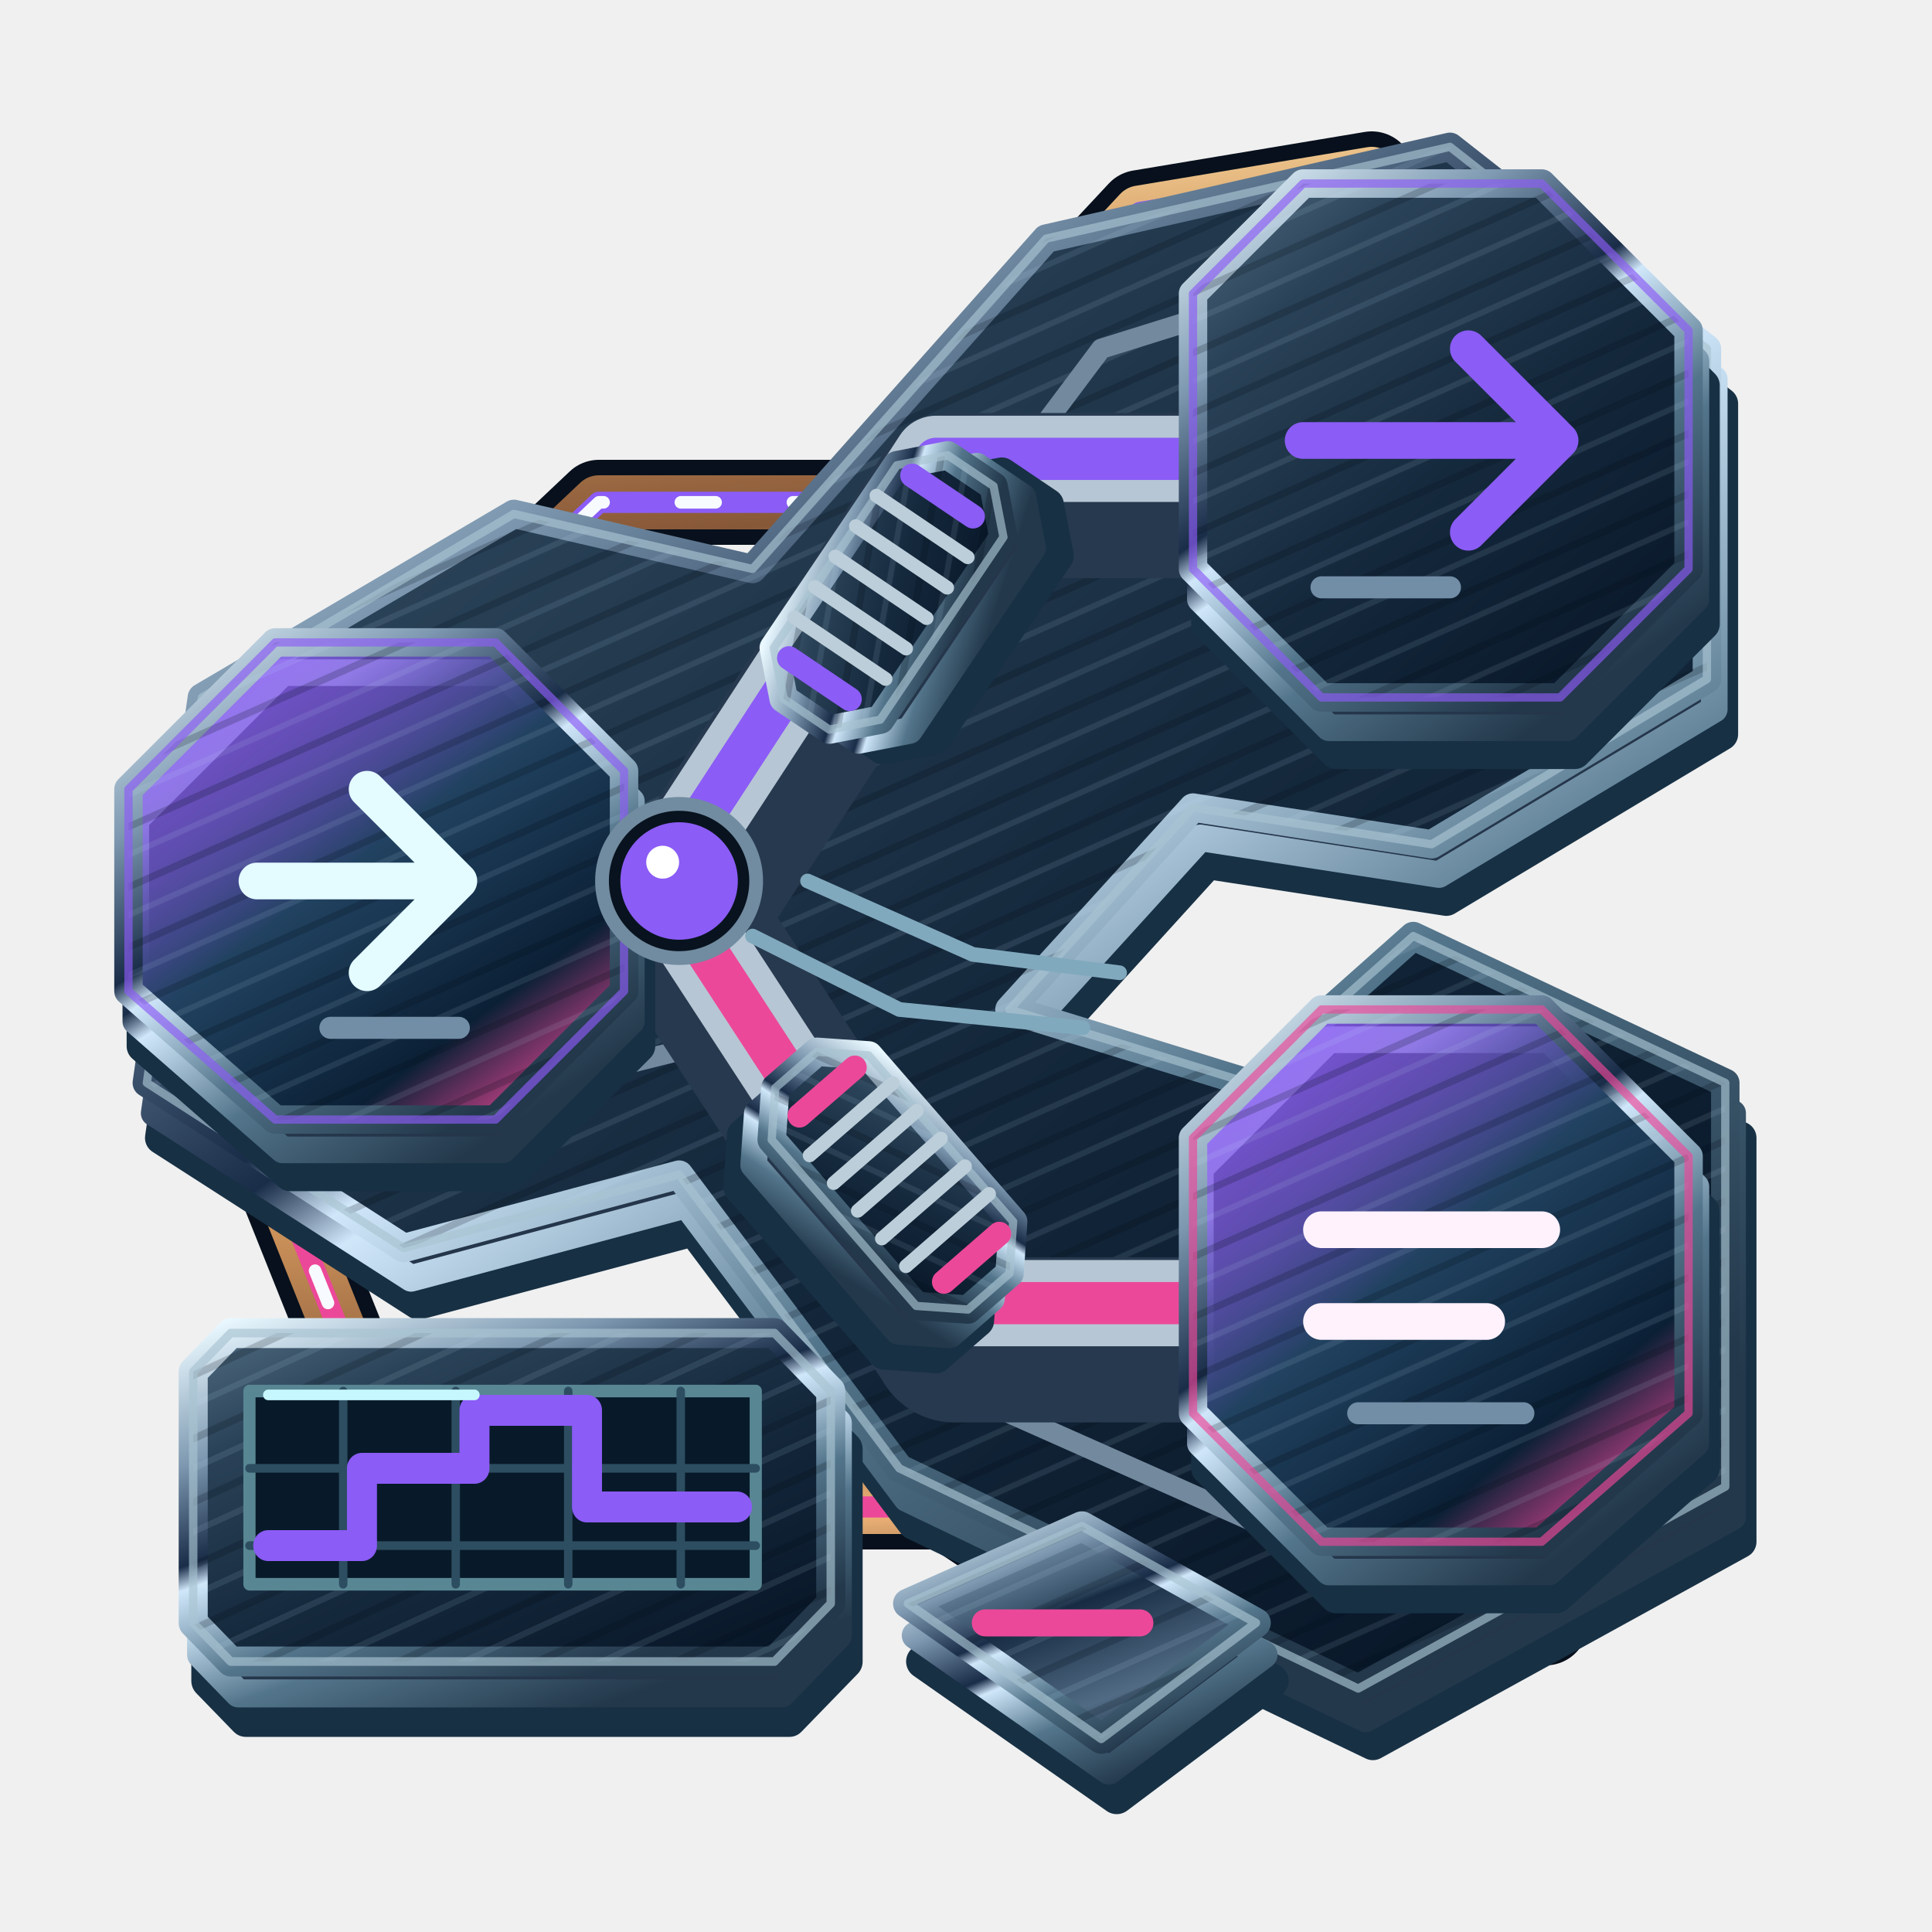
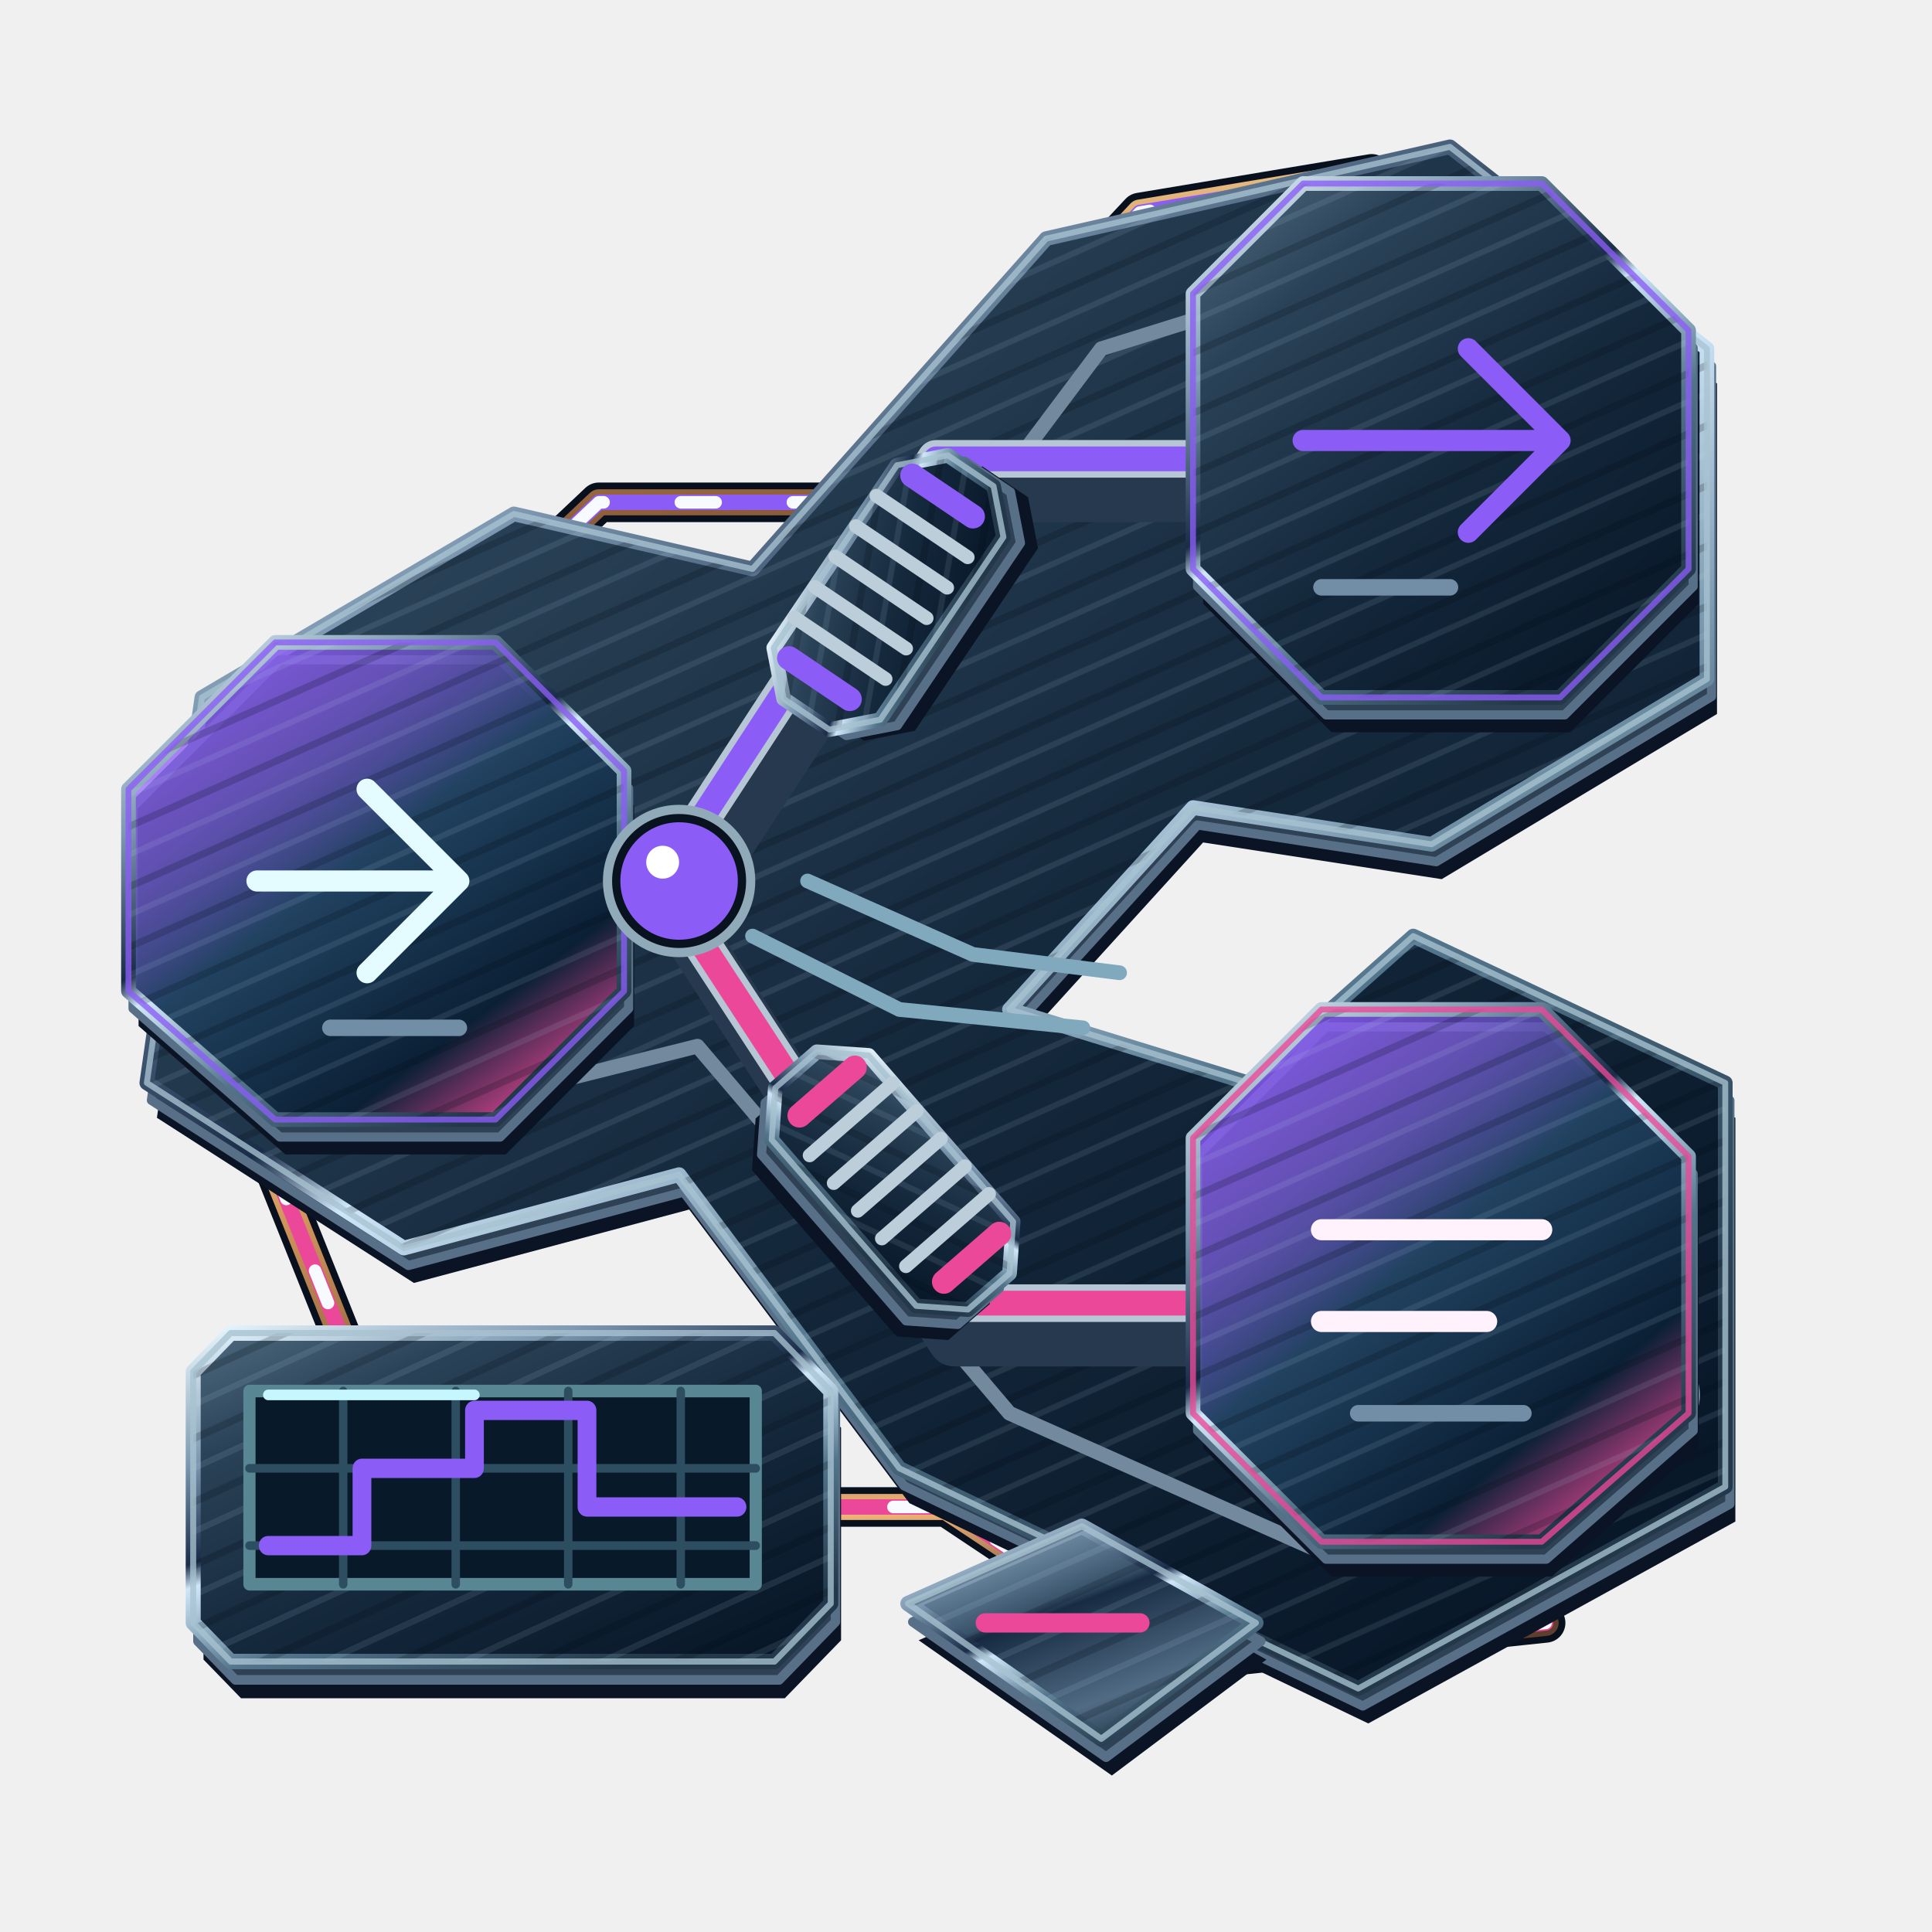
<svg xmlns="http://www.w3.org/2000/svg" width="200" height="200" viewBox="0 0 200 200" role="img" aria-label="Flujo cognitivo" data-icon="flow" data-semantic="cognitive-flow evidenced-links input-memory-output" data-visual-style="titanio-optico" data-motion="indicator">
  <style>@media(prefers-reduced-motion:no-preference){[data-icon="flow"] .instrument-light{animation:alice-flow-glint 7s ease-in-out infinite}}@keyframes alice-flow-glint{0%,45%,100%{opacity:1}70%{opacity:.55}}</style>
  <defs>
    <linearGradient id="alice-flow-rotor" x2=".86" y2="1">
      <stop stop-color="#edf8ff" />
      <stop offset=".21" stop-color="#6f8a9d" />
      <stop offset=".43" stop-color="#25374c" />
      <stop offset=".48" stop-color="#aec6d1" />
      <stop offset=".7" stop-color="#536d82" />
      <stop offset="1" stop-color="#1d3043" />
    </linearGradient>
    <linearGradient id="alice-flow-contact" x2=".15" y2="1">
      <stop stop-color="#ffe2aa" />
      <stop offset=".26" stop-color="#cf955c" />
      <stop offset=".59" stop-color="#875838" />
      <stop offset=".81" stop-color="#eeb377" />
      <stop offset="1" stop-color="#603e2e" />
    </linearGradient>
    <pattern id="alice-flow-brushing" width="3" height="3" patternUnits="userSpaceOnUse" patternTransform="rotate(-24)">
      <path d="M0 .4h3" stroke="#d1e6fa" opacity=".10" stroke-width=".32" />
      <path d="M0 2h3" stroke="#020913" opacity=".20" stroke-width=".38" />
    </pattern>
    <linearGradient id="alice-flow-bevel" x1="0" y1="0" x2=".68" y2="1">
      <stop stop-color="#e9f8ff" />
      <stop offset=".27" stop-color="#7d98b0" />
      <stop offset=".48" stop-color="#192c48" />
      <stop offset=".53" stop-color="#d0e7fa" />
      <stop offset=".73" stop-color="#53758b" />
      <stop offset="1" stop-color="#23384b" />
    </linearGradient>
    <linearGradient id="alice-flow-metal" x1="0" y1="0" x2=".62" y2="1">
      <stop stop-color="#d9e5f0" />
      <stop offset=".19" stop-color="#7895ac" />
      <stop offset=".44" stop-color="#39536b" />
      <stop offset=".48" stop-color="#172c43" />
      <stop offset=".84" stop-color="#516b84" />
      <stop offset="1" stop-color="#263d50" />
    </linearGradient>
    <linearGradient id="alice-flow-dark-metal" x1="0" y1="0" x2=".85" y2="1">
      <stop stop-color="#506b80" />
      <stop offset=".23" stop-color="#2a4257" />
      <stop offset=".58" stop-color="#15293d" />
      <stop offset="1" stop-color="#081728" />
    </linearGradient>
    <linearGradient id="alice-flow-glass" x1=".06" y1="0" x2=".84" y2="1">
      <stop stop-color="#8b5cf6" />
      <stop offset=".23" stop-color="#8b5cf6" stop-opacity=".65" />
      <stop offset=".48" stop-color="#214260" />
      <stop offset=".8" stop-color="#0b2035" />
      <stop offset="1" stop-color="#ec4899" />
    </linearGradient>
    <linearGradient id="alice-flow-enamel" x1="0" y1="0" x2=".7" y2="1">
      <stop stop-color="#eeffff" />
      <stop offset=".2" stop-color="#8b5cf6" />
      <stop offset=".7" stop-color="#8b5cf6" />
      <stop offset="1" stop-color="#ec4899" />
    </linearGradient>
    <linearGradient id="alice-flow-screw-metal">
      <stop stop-color="#4a6277" />
      <stop offset=".43" stop-color="#d7e5eb" />
      <stop offset="1" stop-color="#42556b" />
    </linearGradient>
  </defs>
  <g transform="scale(2)" stroke-linecap="round" stroke-linejoin="round">
    <g fill="none">
-       <path d="M13 43 31 26 45 26 59 11 71 9" fill="none" stroke="#07101c" stroke-width="4.4" />
-       <path d="M13 43 31 26 45 26 59 11 71 9" fill="none" stroke="url(#alice-flow-contact)" stroke-width="2.8" />
-       <path d="M13 43 31 26 45 26 59 11 71 9" fill="none" stroke="#8b5cf6" stroke-width="1.1" />
+       <path d="M13 43 31 26 45 26 59 11 71 9" fill="none" stroke="#07101c" stroke-width="2.05" />
+       <path d="M13 43 31 26 45 26 59 11 71 9" fill="none" stroke="url(#alice-flow-contact)" stroke-width="1.35" />
+       <path d="M13 43 31 26 45 26 59 11 71 9" fill="none" stroke="#8b5cf6" stroke-width="0.8" />
      <path d="M13 43 31 26 45 26 59 11 71 9" stroke="#f7fbff" stroke-width=".65" stroke-dasharray="1.8 4" />
    </g>
    <g fill="none">
-       <path d="M12 55 18 70 33 78 49 78 61 86 80 84" fill="none" stroke="#07101c" stroke-width="4.4" />
-       <path d="M12 55 18 70 33 78 49 78 61 86 80 84" fill="none" stroke="url(#alice-flow-contact)" stroke-width="2.8" />
-       <path d="M12 55 18 70 33 78 49 78 61 86 80 84" fill="none" stroke="#ec4899" stroke-width="1.1" />
+       <path d="M12 55 18 70 33 78 49 78 61 86 80 84" fill="none" stroke="#07101c" stroke-width="2.05" />
+       <path d="M12 55 18 70 33 78 49 78 61 86 80 84" fill="none" stroke="url(#alice-flow-contact)" stroke-width="1.35" />
+       <path d="M12 55 18 70 33 78 49 78 61 86 80 84" fill="none" stroke="#ec4899" stroke-width="0.8" />
      <path d="M12 55 18 70 33 78 49 78 61 86 80 84" stroke="#f7fbff" stroke-width=".65" stroke-dasharray="1.8 4" />
    </g>
    <g transform="translate(0 0) scale(.95)">
      <g data-component="signal-manifold">
-         <path d="M11 38l17-10 13 3 16-18 22-5 14 11v18l-15 9-13-2-10 11 13 4 9-8 17 8v22l-20 11-25-12-12-16-15 4-14-9Z" transform="translate(.8 3)" fill="#0a1424" stroke="#173044" stroke-width="1.8" />
-         <path d="M11 38l17-10 13 3 16-18 22-5 14 11v18l-15 9-13-2-10 11 13 4 9-8 17 8v22l-20 11-25-12-12-16-15 4-14-9Z" transform="translate(.4 1.65)" fill="#25364b" stroke="url(#alice-flow-bevel)" stroke-width="1.45" />
-         <path d="M11 38l17-10 13 3 16-18 22-5 14 11v18l-15 9-13-2-10 11 13 4 9-8 17 8v22l-20 11-25-12-12-16-15 4-14-9Z" fill="url(#alice-flow-dark-metal)" stroke="url(#alice-flow-bevel)" stroke-width="1.55" />
-         <path d="M11 38l17-10 13 3 16-18 22-5 14 11v18l-15 9-13-2-10 11 13 4 9-8 17 8v22l-20 11-25-12-12-16-15 4-14-9Z" fill="url(#alice-flow-brushing)" stroke="#a8c3d1" stroke-opacity=".66" stroke-width=".45" />
-         <path d="M12 54l10 7 16-4 17 20 18 8 14-7M48 35l12-16 16-5" fill="none" stroke="#73899e" stroke-width="1.1" />
+         <path d="M11 38l17-10 13 3 16-18 22-5 14 11v18l-15 9-13-2-10 11 13 4 9-8 17 8v22l-20 11-25-12-12-16-15 4-14-9Z" transform="translate(.55 1.9)" fill="#0a1424" />
+         <path d="M11 38l17-10 13 3 16-18 22-5 14 11v18l-15 9-13-2-10 11 13 4 9-8 17 8v22l-20 11-25-12-12-16-15 4-14-9Z" transform="translate(.25 .95)" fill="#2f4154" stroke="#587087" stroke-width=".5" />
+         <path d="M11 38l17-10 13 3 16-18 22-5 14 11v18l-15 9-13-2-10 11 13 4 9-8 17 8v22l-20 11-25-12-12-16-15 4-14-9Z" fill="url(#alice-flow-dark-metal)" stroke="url(#alice-flow-bevel)" stroke-width=".8" />
+         <path d="M11 38l17-10 13 3 16-18 22-5 14 11v18l-15 9-13-2-10 11 13 4 9-8 17 8v22l-20 11-25-12-12-16-15 4-14-9Z" fill="url(#alice-flow-brushing)" stroke="#a8c3d1" stroke-opacity=".78" stroke-width=".32" />
+         <path d="M12 54l10 7 16-4 17 20 18 8 14-7M48 35l12-16 16-5" fill="none" stroke="#73899e" stroke-width="0.8" />
        <g transform="translate(13 42) scale(1.55)">
          <circle r="1.55" fill="#06101b" stroke="#8198a9" stroke-width=".28" />
          <circle r="1.13" fill="url(#alice-flow-bevel)" stroke="#cad9e4" stroke-width=".13" />
          <path d="M-.62-.38 0-.72 .62-.38 .62.38 0 .72-.62.38Z" fill="#101d2b" />
          <path d="M-.78-.53Q-.3-1 .4-.92" stroke="white" stroke-width=".16" fill="none" />
        </g>
        <g transform="translate(90 76) scale(1.55)">
          <circle r="1.55" fill="#06101b" stroke="#8198a9" stroke-width=".28" />
          <circle r="1.13" fill="url(#alice-flow-bevel)" stroke="#cad9e4" stroke-width=".13" />
          <path d="M-.62-.38 0-.72 .62-.38 .62.38 0 .72-.62.38Z" fill="#101d2b" />
          <path d="M-.78-.53Q-.3-1 .4-.92" stroke="white" stroke-width=".16" fill="none" />
        </g>
        <g transform="translate(84 14) scale(1.55)">
          <circle r="1.55" fill="#06101b" stroke="#8198a9" stroke-width=".28" />
          <circle r="1.13" fill="url(#alice-flow-bevel)" stroke="#cad9e4" stroke-width=".13" />
          <path d="M-.62-.38 0-.72 .62-.38 .62.38 0 .72-.62.38Z" fill="#101d2b" />
          <path d="M-.78-.53Q-.3-1 .4-.92" stroke="white" stroke-width=".16" fill="none" />
        </g>
      </g>
      <g data-part="branching-signal">
-         <path d="M21 50H37L52 27H74M37 50L52 73H74" fill="none" stroke="#27394e" stroke-width="9" />
-         <path d="M21 48H36L51 25H74M36 48L51 71H74" fill="none" stroke="#b6c6d4" stroke-width="4.7" />
-         <path d="M21 48H36L51 25H74" fill="none" stroke="#8b5cf6" stroke-width="2.3" />
-         <path d="M36 48L51 71H74" fill="none" stroke="#ec4899" stroke-width="2.3" />
-         <path d="M7 43 15 35H27L34 42V54L27 61H15L7 54Z" transform="translate(.8 3)" fill="#0a1424" stroke="#173044" stroke-width="1.8" />
-         <path d="M7 43 15 35H27L34 42V54L27 61H15L7 54Z" transform="translate(.4 1.65)" fill="#25364b" stroke="url(#alice-flow-bevel)" stroke-width="1.45" />
-         <path d="M7 43 15 35H27L34 42V54L27 61H15L7 54Z" fill="url(#alice-flow-glass)" stroke="url(#alice-flow-bevel)" stroke-width="1.55" />
-         <path d="M7 43 15 35H27L34 42V54L27 61H15L7 54Z" fill="url(#alice-flow-brushing)" stroke="#8b5cf6" stroke-opacity=".66" stroke-width=".45" />
-         <path d="M14 48H25m-5-5 5 5-5 5" fill="none" stroke="#e4fbff" stroke-width="2" />
-         <path d="M65 16 71 10H84L92 18V31L85 38H72L65 31Z" transform="translate(.8 3)" fill="#0a1424" stroke="#173044" stroke-width="1.8" />
-         <path d="M65 16 71 10H84L92 18V31L85 38H72L65 31Z" transform="translate(.4 1.65)" fill="#25364b" stroke="url(#alice-flow-bevel)" stroke-width="1.45" />
-         <path d="M65 16 71 10H84L92 18V31L85 38H72L65 31Z" fill="url(#alice-flow-dark-metal)" stroke="url(#alice-flow-bevel)" stroke-width="1.55" />
-         <path d="M65 16 71 10H84L92 18V31L85 38H72L65 31Z" fill="url(#alice-flow-brushing)" stroke="#8b5cf6" stroke-opacity=".66" stroke-width=".45" />
-         <path d="M65 62 72 55H84L92 63V77L84 84H72L65 77Z" transform="translate(.8 3)" fill="#0a1424" stroke="#173044" stroke-width="1.8" />
-         <path d="M65 62 72 55H84L92 63V77L84 84H72L65 77Z" transform="translate(.4 1.65)" fill="#25364b" stroke="url(#alice-flow-bevel)" stroke-width="1.45" />
-         <path d="M65 62 72 55H84L92 63V77L84 84H72L65 77Z" fill="url(#alice-flow-glass)" stroke="url(#alice-flow-bevel)" stroke-width="1.55" />
-         <path d="M65 62 72 55H84L92 63V77L84 84H72L65 77Z" fill="url(#alice-flow-brushing)" stroke="#ec4899" stroke-opacity=".66" stroke-width=".45" />
-         <path d="M71 24H85m-5-5 5 5-5 5" fill="none" stroke="#8b5cf6" stroke-width="2" />
-         <path d="M72 67H84M72 72H81" fill="none" stroke="#fff2fc" stroke-width="2" />
+         <path d="M21 50H37L52 27H74M37 50L52 73H74" fill="none" stroke="#27394e" stroke-width="2.9" />
+         <path d="M21 48H36L51 25H74M36 48L51 71H74" fill="none" stroke="#b6c6d4" stroke-width="2.05" />
+         <path d="M21 48H36L51 25H74" fill="none" stroke="#8b5cf6" stroke-width="1.35" />
+         <path d="M36 48L51 71H74" fill="none" stroke="#ec4899" stroke-width="1.35" />
+         <path d="M7 43 15 35H27L34 42V54L27 61H15L7 54Z" transform="translate(.55 1.9)" fill="#0a1424" />
+         <path d="M7 43 15 35H27L34 42V54L27 61H15L7 54Z" transform="translate(.25 .95)" fill="#2f4154" stroke="#587087" stroke-width=".5" />
+         <path d="M7 43 15 35H27L34 42V54L27 61H15L7 54Z" fill="url(#alice-flow-glass)" stroke="url(#alice-flow-bevel)" stroke-width=".8" />
+         <path d="M7 43 15 35H27L34 42V54L27 61H15L7 54Z" fill="url(#alice-flow-brushing)" stroke="#8b5cf6" stroke-opacity=".78" stroke-width=".32" />
+         <path d="M14 48H25m-5-5 5 5-5 5" fill="none" stroke="#e4fbff" stroke-width="1.15" />
+         <path d="M65 16 71 10H84L92 18V31L85 38H72L65 31Z" transform="translate(.55 1.9)" fill="#0a1424" />
+         <path d="M65 16 71 10H84L92 18V31L85 38H72L65 31Z" transform="translate(.25 .95)" fill="#2f4154" stroke="#587087" stroke-width=".5" />
+         <path d="M65 16 71 10H84L92 18V31L85 38H72L65 31Z" fill="url(#alice-flow-dark-metal)" stroke="url(#alice-flow-bevel)" stroke-width=".8" />
+         <path d="M65 16 71 10H84L92 18V31L85 38H72L65 31Z" fill="url(#alice-flow-brushing)" stroke="#8b5cf6" stroke-opacity=".78" stroke-width=".32" />
+         <path d="M65 62 72 55H84L92 63V77L84 84H72L65 77Z" transform="translate(.55 1.9)" fill="#0a1424" />
+         <path d="M65 62 72 55H84L92 63V77L84 84H72L65 77Z" transform="translate(.25 .95)" fill="#2f4154" stroke="#587087" stroke-width=".5" />
+         <path d="M65 62 72 55H84L92 63V77L84 84H72L65 77Z" fill="url(#alice-flow-glass)" stroke="url(#alice-flow-bevel)" stroke-width=".8" />
+         <path d="M65 62 72 55H84L92 63V77L84 84H72L65 77Z" fill="url(#alice-flow-brushing)" stroke="#ec4899" stroke-opacity=".78" stroke-width=".32" />
+         <path d="M71 24H85m-5-5 5 5-5 5" fill="none" stroke="#8b5cf6" stroke-width="1.15" />
+         <path d="M72 67H84M72 72H81" fill="none" stroke="#fff2fc" stroke-width="1.15" />
        <g class="instrument-light">
-           <circle cx="37" cy="48" r="4.2" fill="#08131f" stroke="#718ba0" stroke-width=".75" />
+           <circle cx="37" cy="48" r="3.9" fill="#08131f" stroke="#91aab9" stroke-width=".5" />
          <circle cx="37" cy="48" r="3.2" fill="#8b5cf6" />
          <circle cx="36.104" cy="46.976" r="0.896" fill="#fff" />
        </g>
        <g data-component="signal-couplers">
          <g transform="translate(48 32) rotate(-56)">
-             <path d="M-6-3h12l2 2v3l-2 2H-6l-2-2v-3Z" transform="translate(.8 3)" fill="#0a1424" stroke="#173044" stroke-width="1.8" />
-             <path d="M-6-3h12l2 2v3l-2 2H-6l-2-2v-3Z" transform="translate(.4 1.65)" fill="#25364b" stroke="url(#alice-flow-bevel)" stroke-width="1.45" />
-             <path d="M-6-3h12l2 2v3l-2 2H-6l-2-2v-3Z" fill="url(#alice-flow-dark-metal)" stroke="url(#alice-flow-bevel)" stroke-width="1.55" />
-             <path d="M-6-3h12l2 2v3l-2 2H-6l-2-2v-3Z" fill="url(#alice-flow-brushing)" stroke="#a8c3d1" stroke-opacity=".66" stroke-width=".45" />
+             <path d="M-6-3h12l2 2v3l-2 2H-6l-2-2v-3Z" transform="translate(.55 1.9)" fill="#0a1424" />
+             <path d="M-6-3h12l2 2v3l-2 2H-6l-2-2v-3Z" transform="translate(.25 .95)" fill="#2f4154" stroke="#587087" stroke-width=".5" />
+             <path d="M-6-3h12l2 2v3l-2 2H-6l-2-2v-3Z" fill="url(#alice-flow-dark-metal)" stroke="url(#alice-flow-bevel)" stroke-width=".8" />
+             <path d="M-6-3h12l2 2v3l-2 2H-6l-2-2v-3Z" fill="url(#alice-flow-brushing)" stroke="#a8c3d1" stroke-opacity=".78" stroke-width=".32" />
            <path d="M-4-3v6m2-6v6m2-6v6m2-6v6m2-6v6" fill="none" stroke="#bcced9" stroke-width="0.75" />
            <path d="M-6-2v4m12-4v4" fill="none" stroke="#8b5cf6" stroke-width="1.3" />
          </g>
          <g transform="translate(49 64) rotate(49)">
-             <path d="M-6-3h12l2 2v3l-2 2H-6l-2-2v-3Z" transform="translate(.8 3)" fill="#0a1424" stroke="#173044" stroke-width="1.8" />
-             <path d="M-6-3h12l2 2v3l-2 2H-6l-2-2v-3Z" transform="translate(.4 1.65)" fill="#25364b" stroke="url(#alice-flow-bevel)" stroke-width="1.45" />
-             <path d="M-6-3h12l2 2v3l-2 2H-6l-2-2v-3Z" fill="url(#alice-flow-dark-metal)" stroke="url(#alice-flow-bevel)" stroke-width="1.55" />
-             <path d="M-6-3h12l2 2v3l-2 2H-6l-2-2v-3Z" fill="url(#alice-flow-brushing)" stroke="#a8c3d1" stroke-opacity=".66" stroke-width=".45" />
+             <path d="M-6-3h12l2 2v3l-2 2H-6l-2-2v-3Z" transform="translate(.55 1.9)" fill="#0a1424" />
+             <path d="M-6-3h12l2 2v3l-2 2H-6l-2-2v-3Z" transform="translate(.25 .95)" fill="#2f4154" stroke="#587087" stroke-width=".5" />
+             <path d="M-6-3h12l2 2v3l-2 2H-6l-2-2v-3Z" fill="url(#alice-flow-dark-metal)" stroke="url(#alice-flow-bevel)" stroke-width=".8" />
+             <path d="M-6-3h12l2 2v3l-2 2H-6l-2-2v-3Z" fill="url(#alice-flow-brushing)" stroke="#a8c3d1" stroke-opacity=".78" stroke-width=".32" />
            <path d="M-4-3v6m2-6v6m2-6v6m2-6v6m2-6v6" fill="none" stroke="#bcced9" stroke-width="0.75" />
            <path d="M-6-2v4m12-4v4" fill="none" stroke="#ec4899" stroke-width="1.3" />
          </g>
-           <path d="M18 56h7m47-24h7m-5 45h9" fill="none" stroke="#728da6" stroke-width="1.2" />
+           <path d="M18 56h7m47-24h7m-5 45h9" fill="none" stroke="#728da6" stroke-width="0.9" />
          <path d="M41 51l8 4 10 1m-15-8 9 4 8 1" fill="none" stroke="#81a9be" stroke-width="0.8" />
        </g>
      </g>
    </g>
    <g data-component="branch-analyzer">
      <g transform="translate(10 69) scale(0.9705882 1)">
-         <path d="M2 0H31L34 3V14L31 17H2L0 15V2Z" transform="translate(.8 3)" fill="#0a1424" stroke="#173044" stroke-width="1.8" />
-         <path d="M2 0H31L34 3V14L31 17H2L0 15V2Z" transform="translate(.4 1.65)" fill="#25364b" stroke="url(#alice-flow-bevel)" stroke-width="1.45" />
-         <path d="M2 0H31L34 3V14L31 17H2L0 15V2Z" fill="url(#alice-flow-dark-metal)" stroke="url(#alice-flow-bevel)" stroke-width="1.55" />
-         <path d="M2 0H31L34 3V14L31 17H2L0 15V2Z" fill="url(#alice-flow-brushing)" stroke="#a8c3d1" stroke-opacity=".66" stroke-width=".45" />
+         <path d="M2 0H31L34 3V14L31 17H2L0 15V2Z" transform="translate(.55 1.9)" fill="#0a1424" />
+         <path d="M2 0H31L34 3V14L31 17H2L0 15V2Z" transform="translate(.25 .95)" fill="#2f4154" stroke="#587087" stroke-width=".5" />
+         <path d="M2 0H31L34 3V14L31 17H2L0 15V2Z" fill="url(#alice-flow-dark-metal)" stroke="url(#alice-flow-bevel)" stroke-width=".8" />
+         <path d="M2 0H31L34 3V14L31 17H2L0 15V2Z" fill="url(#alice-flow-brushing)" stroke="#a8c3d1" stroke-opacity=".78" stroke-width=".32" />
        <path d="M3 3H30V13H3Z" fill="#081a29" stroke="#588793" stroke-width=".65" />
        <path d="M3 7h27m-27 4h27m-22-8v10m6-10v10m6-10v10m6-10v10" stroke="#2d4d61" stroke-width=".45" />
-         <path d="M4 11h5V7h6V4h6v5h8" fill="none" stroke="#8b5cf6" stroke-width="1.6" />
+         <path d="M4 11h5V7h6V4h6v5h8" fill="none" stroke="#8b5cf6" stroke-width="1" />
        <path d="M4 3.2h11" fill="none" stroke="#c6f7ff" stroke-width="0.55" />
      </g>
-       <path d="M47 83l9-4 9 5-8 6Z" transform="translate(.8 3)" fill="#0a1424" stroke="#173044" stroke-width="1.8" />
-       <path d="M47 83l9-4 9 5-8 6Z" transform="translate(.4 1.65)" fill="#25364b" stroke="url(#alice-flow-bevel)" stroke-width="1.45" />
-       <path d="M47 83l9-4 9 5-8 6Z" fill="url(#alice-flow-metal)" stroke="url(#alice-flow-bevel)" stroke-width="1.55" />
-       <path d="M47 83l9-4 9 5-8 6Z" fill="url(#alice-flow-brushing)" stroke="#a8c3d1" stroke-opacity=".66" stroke-width=".45" />
-       <path d="M51 84h8" fill="none" stroke="#ec4899" stroke-width="1.4" />
+       <path d="M47 83l9-4 9 5-8 6Z" transform="translate(.55 1.9)" fill="#0a1424" />
+       <path d="M47 83l9-4 9 5-8 6Z" transform="translate(.25 .95)" fill="#2f4154" stroke="#587087" stroke-width=".5" />
+       <path d="M47 83l9-4 9 5-8 6Z" fill="url(#alice-flow-metal)" stroke="url(#alice-flow-bevel)" stroke-width=".8" />
+       <path d="M47 83l9-4 9 5-8 6Z" fill="url(#alice-flow-brushing)" stroke="#a8c3d1" stroke-opacity=".78" stroke-width=".32" />
+       <path d="M51 84h8" fill="none" stroke="#ec4899" stroke-width="1" />
    </g>
  </g>
</svg>
